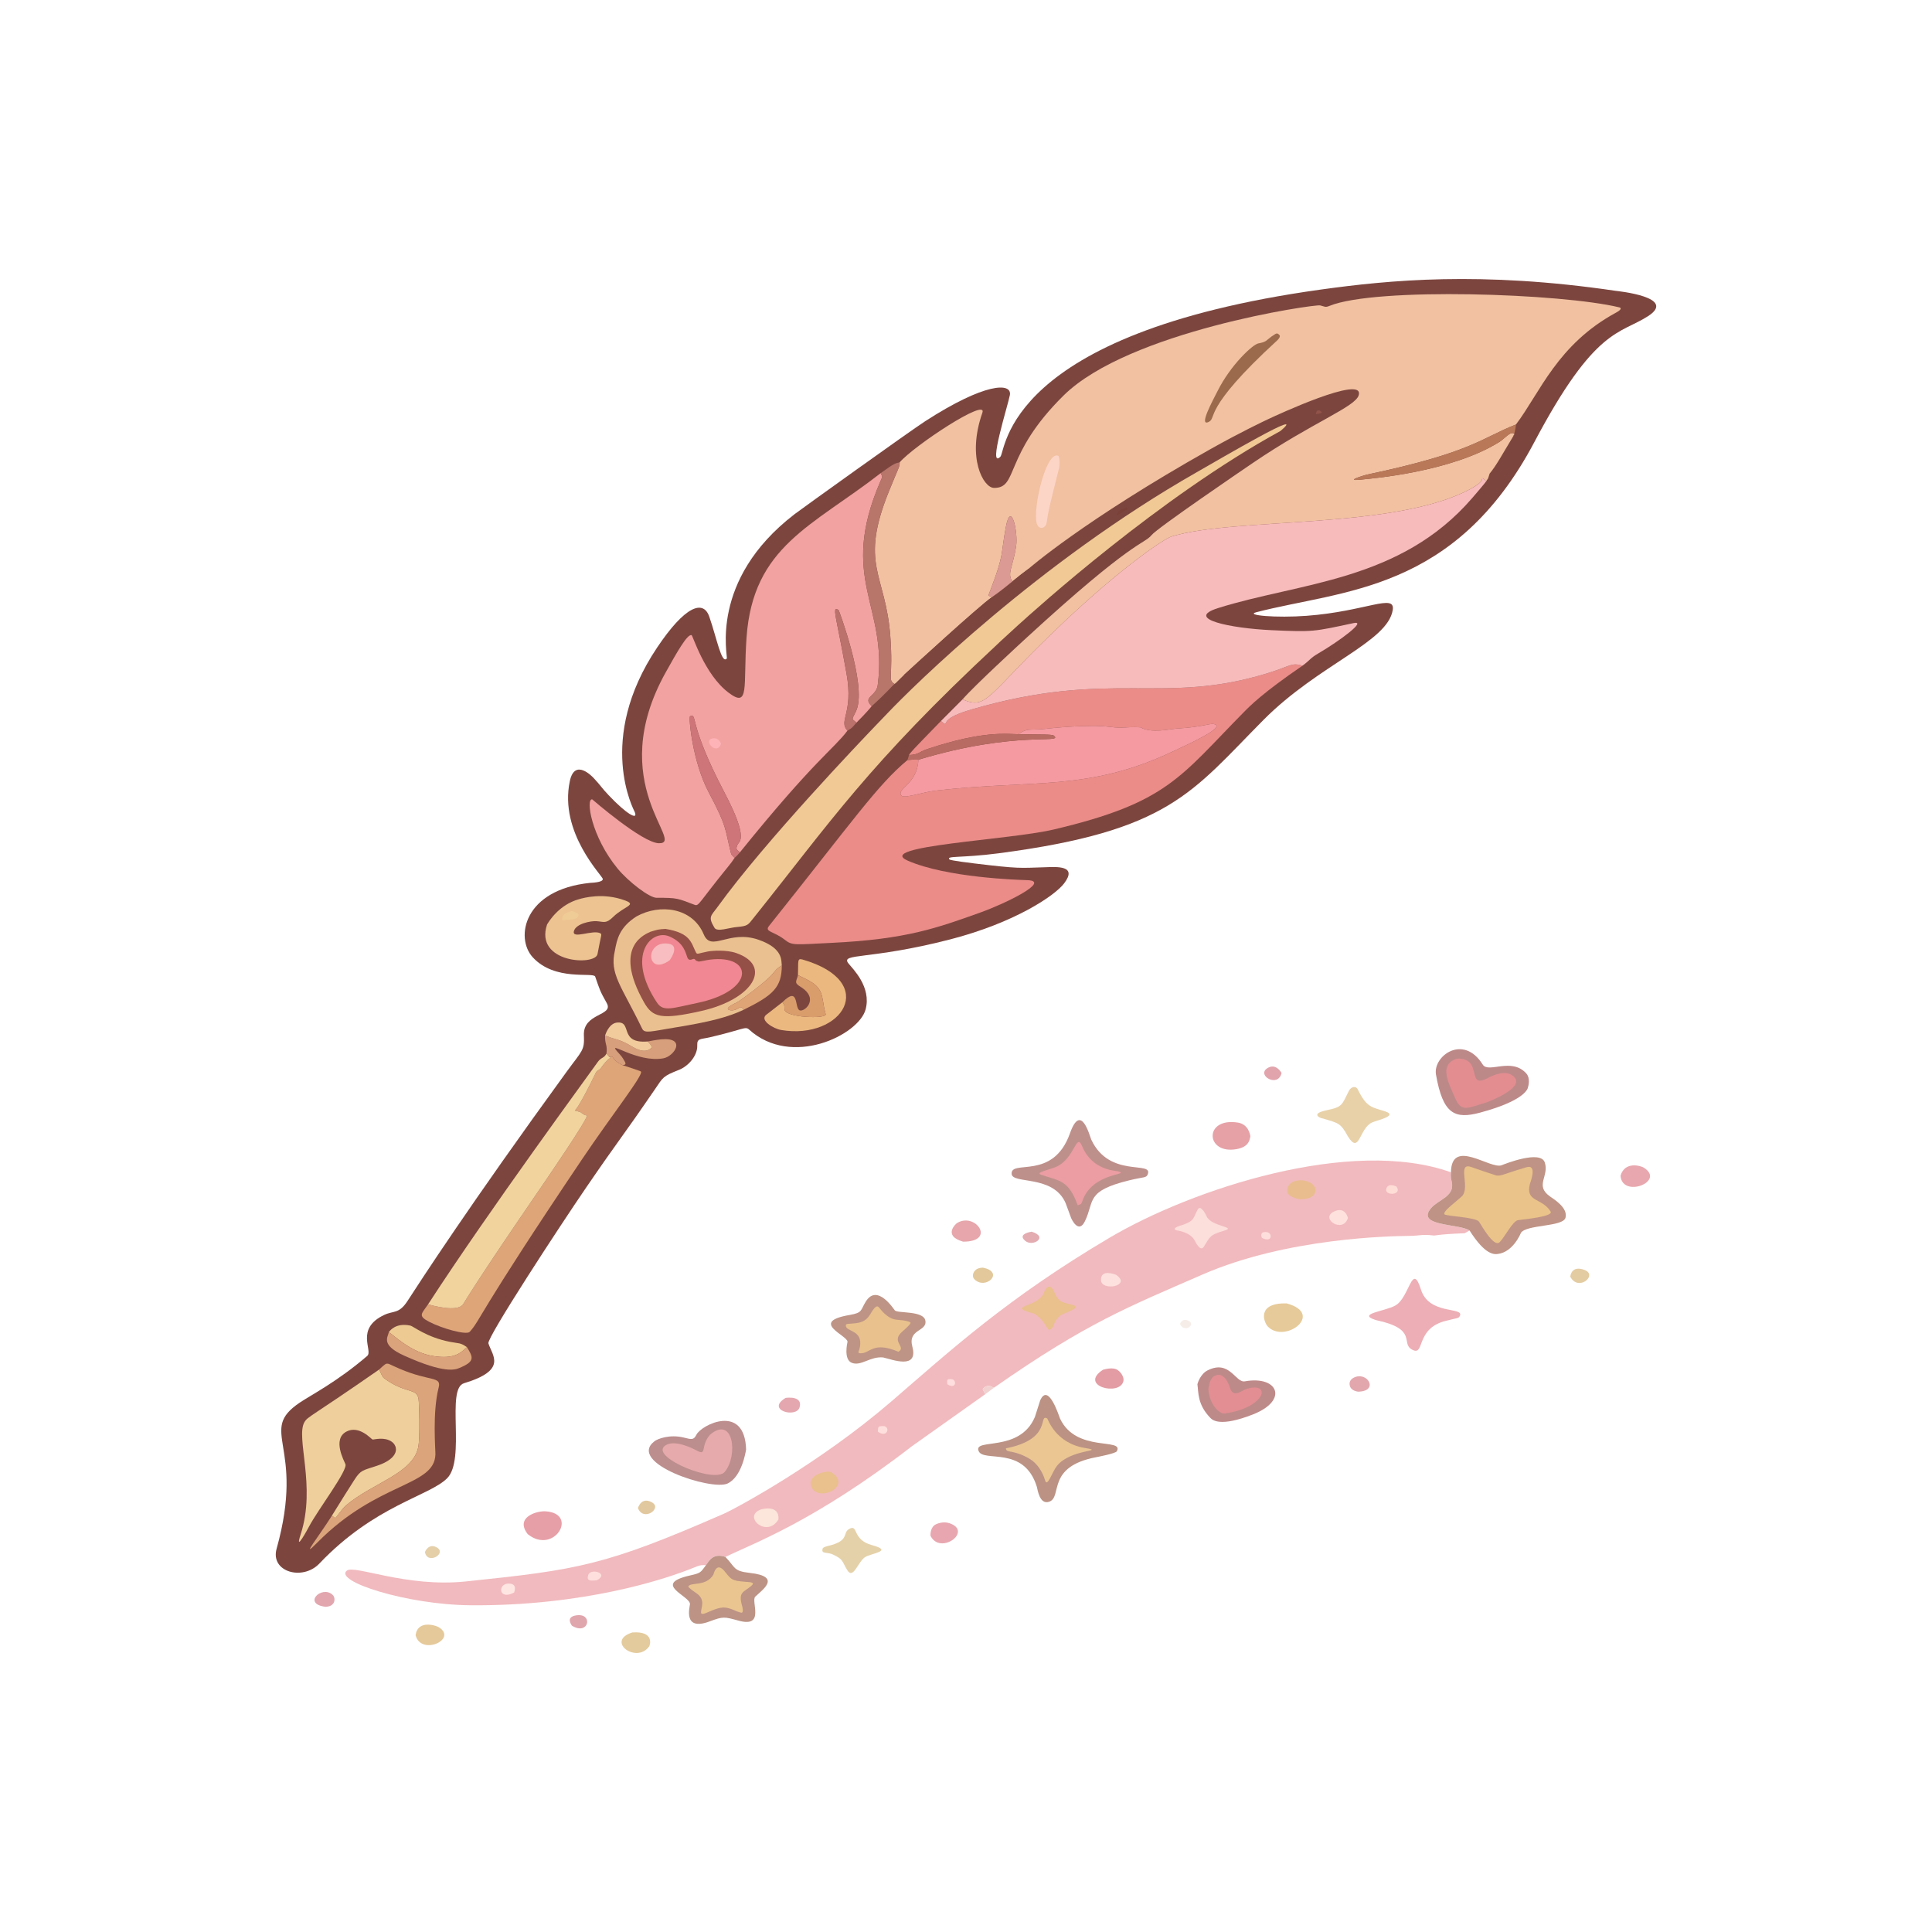
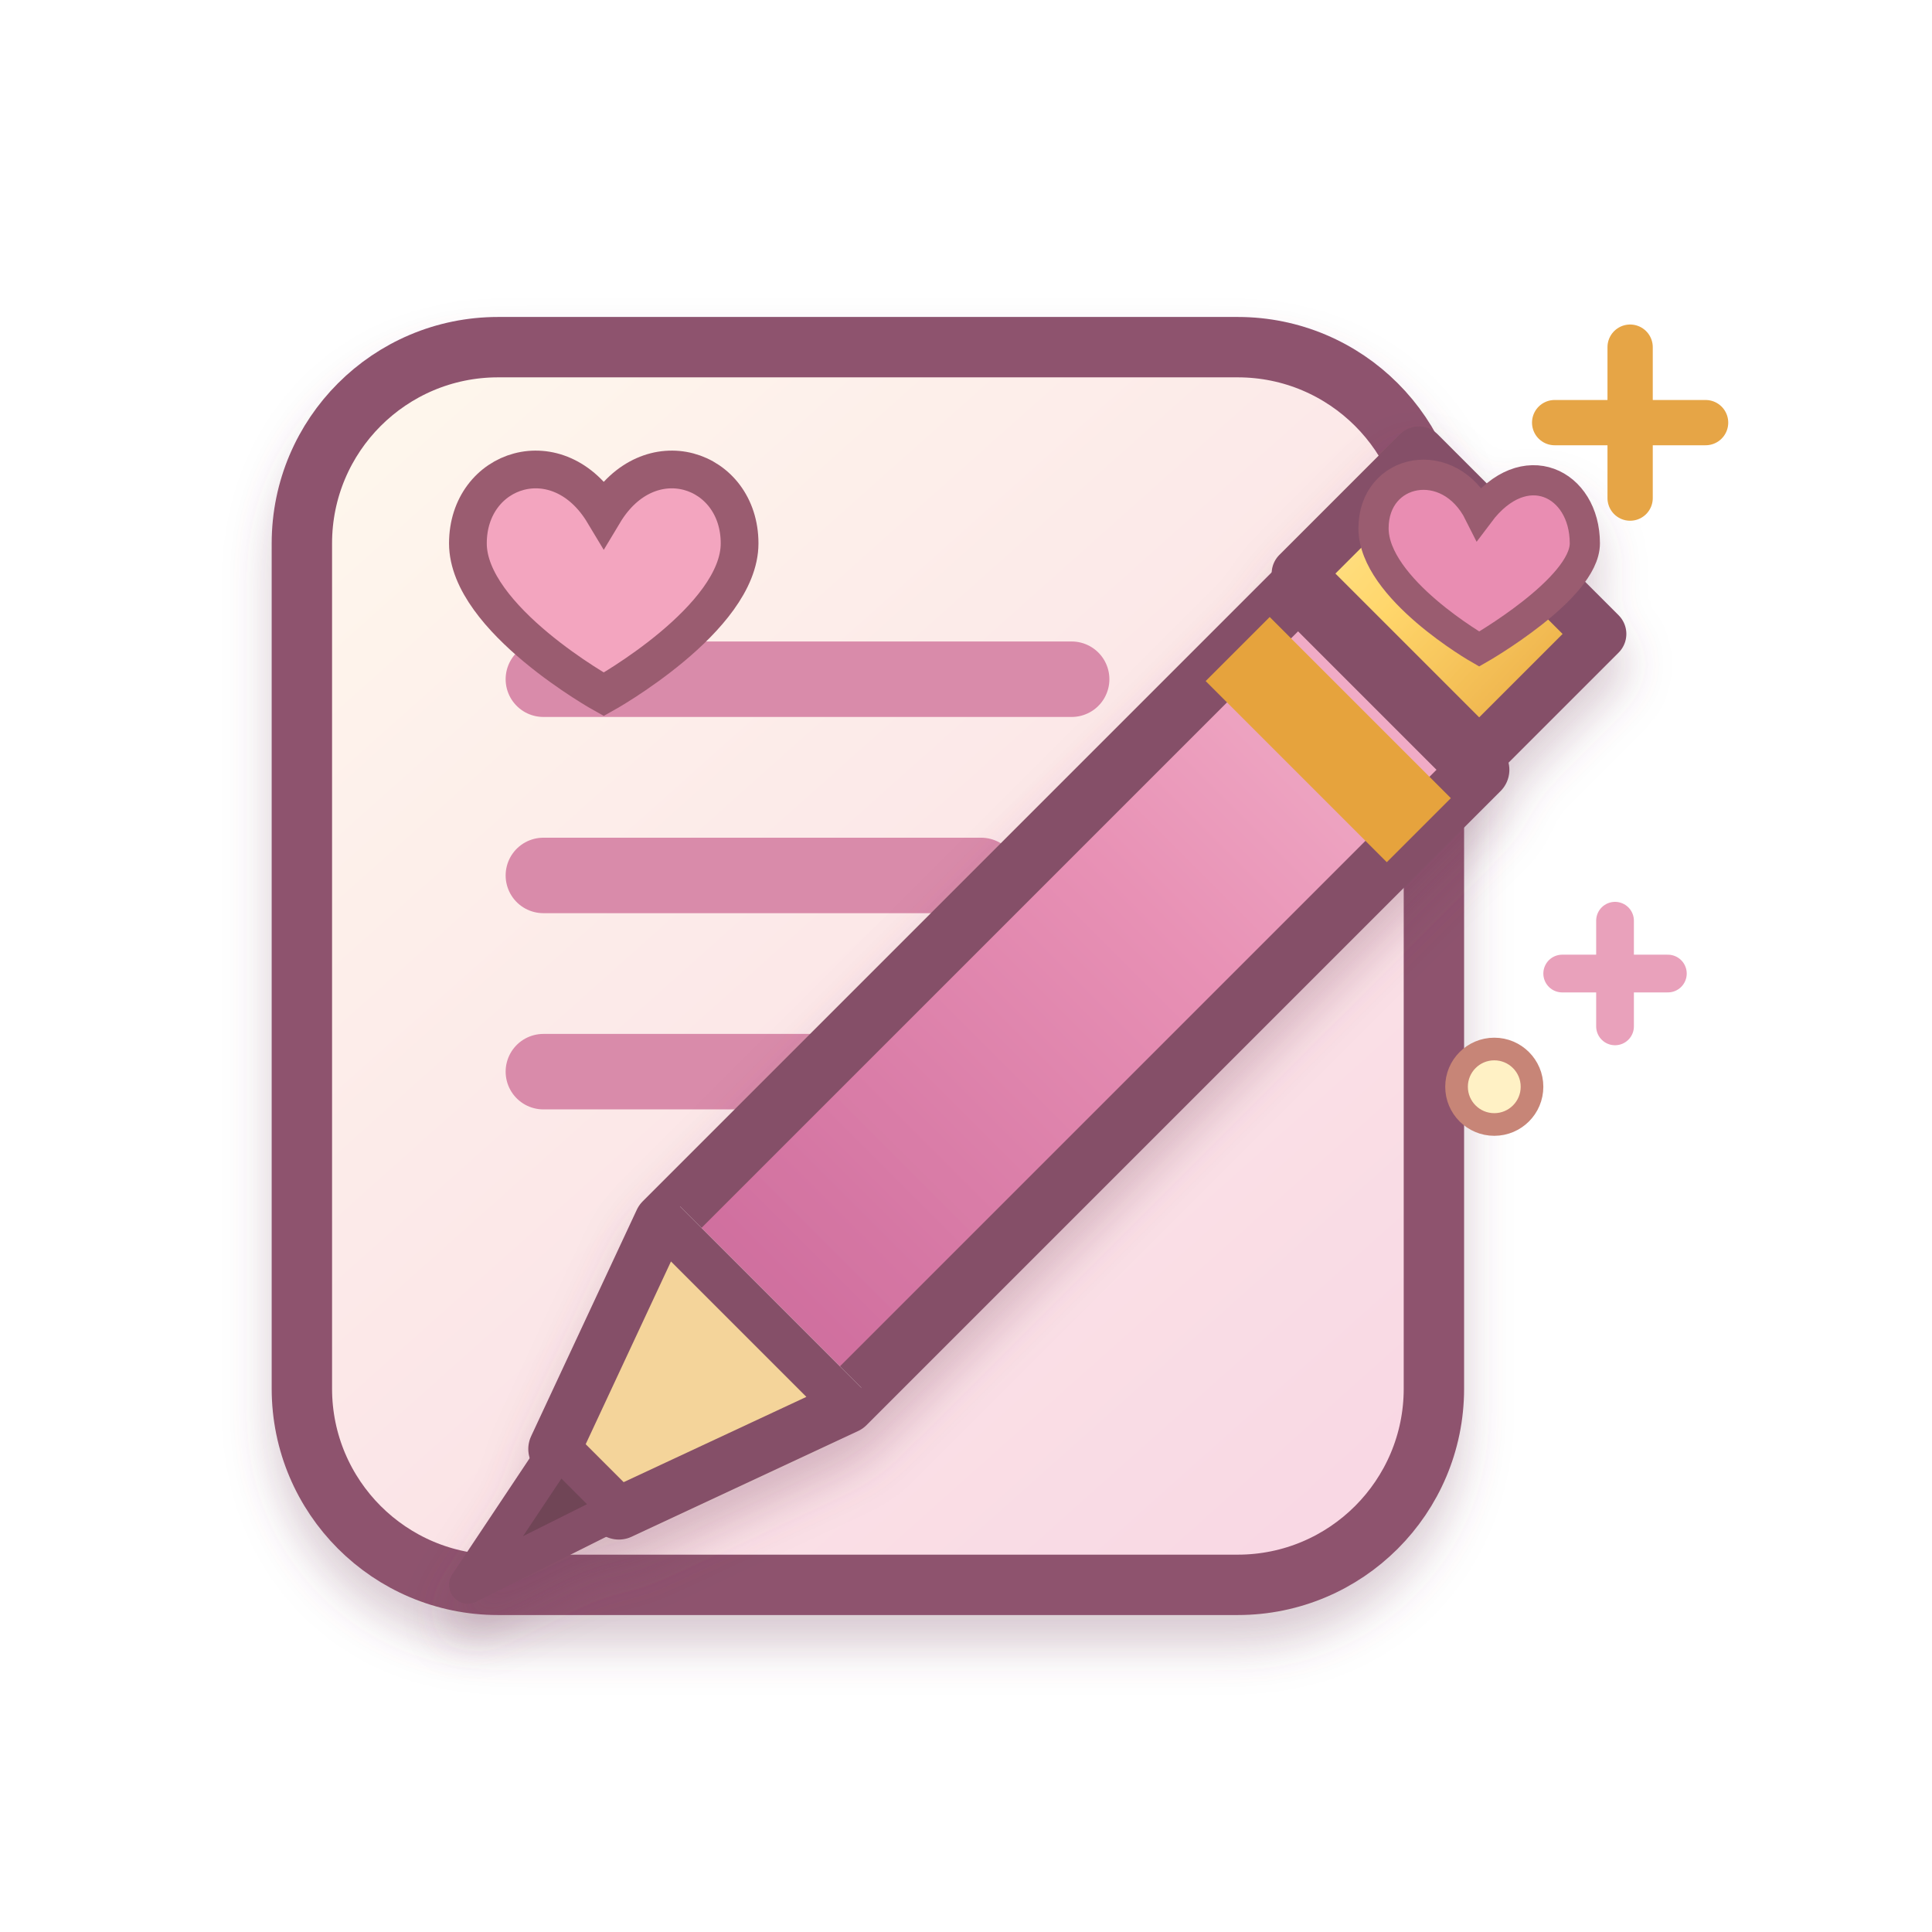
- <svg xmlns="http://www.w3.org/2000/svg" width="100%" height="100%" viewBox="0 0 1024 1024" version="1.1" xml:space="preserve" style="fill-rule:evenodd;clip-rule:evenodd;stroke-linejoin:round;stroke-miterlimit:2;">
-   <g id="Background">
-     <path d="M516.147,457.602c24.071,2.914 24.105,2.483 37.714,2.054c6.17,-0.195 17.503,-1.11 10.109,8.607c-4.924,6.472 -26.188,20.855 -60.611,29.706c-42.614,10.956 -58.096,7.081 -53.674,12.643c2.298,2.891 12.296,12.473 9.108,24.401c-3.619,13.542 -39.25,31.144 -61.822,10.624c-1.993,-1.812 -3.151,0.073 -20.666,4.134c-4.941,1.146 -6.9,0.438 -6.745,4.212c0.234,5.702 -4.927,11.203 -9.682,13.07c-8.702,3.417 -8.353,3.877 -12.788,10.351c-17.867,26.077 -18.454,25.8 -36.317,51.874c-13.561,19.793 -52.834,79.761 -51.904,82.737c2.018,6.46 10.296,14.122 -12.974,21.147c-9.618,2.904 1.054,40.39 -8.908,50.349c-9.551,9.549 -38.33,14.262 -67.704,45.194c-8.834,9.303 -26.126,4.487 -22.677,-7.843c15.528,-55.518 -10.403,-62.183 12.312,-77.478c5.927,-3.991 19.867,-11.09 35.719,-24.719c3.214,-2.763 -6.582,-14.395 9.038,-21.742c4.966,-2.336 7.807,-0.409 12.339,-7.414c6.375,-9.853 32.782,-50.667 84.325,-121.485c8.209,-11.279 9.521,-11.166 9.136,-19.231c-0.574,-12.04 15.973,-10.219 12.124,-17.105c-3.844,-6.879 -3.6,-6.883 -6.147,-14.076c-0.899,-2.539 -21.386,2.688 -33.172,-10.328c-9.262,-10.229 -4.848,-35.727 30.514,-39.347c0.677,-0.069 6.736,-0.166 6.708,-2.034c-0.025,-1.641 -23.285,-24.412 -17.488,-51.87c2.632,-12.465 12.165,-2.174 12.747,-1.546c4.155,4.486 3.712,4.629 7.919,9.077c9.21,9.735 15.628,13.519 13.767,8.871c-0.327,-0.817 -20.907,-38.304 11.787,-87.143c14.863,-22.202 24.536,-25.629 27.712,-16.427c4.128,11.962 6.482,25.209 9.249,22.181c0.808,-0.883 -9.827,-41.341 35.95,-76.533c3.432,-2.638 61.269,-44.12 69.288,-49.3c31.553,-20.384 45.949,-20.543 44.831,-13.878c-0.797,4.755 -11.935,39.617 -5.051,32.745c3.034,-3.029 2.054,-65.212 169.6,-88.573c36.454,-5.083 85.15,-9.846 156.336,0.608c1.239,0.182 33.072,3.332 17.331,13.467c-15.017,9.668 -28.055,5.863 -60.189,66.639c-42.196,79.808 -101.863,78.405 -147.437,90.281c-6.207,1.617 10.582,3.096 26.756,1.883c31.253,-2.342 46.98,-12.038 45.57,-3.083c-2.687,17.071 -39.269,28.826 -68.459,58.223c-38.101,38.37 -49.761,58.899 -140.498,70.747c-19.833,2.59 -27.978,1.187 -25.973,3.258c0.571,0.59 11.853,1.945 12.895,2.07Z" style="fill:#7c463f;" />
-     <path d="M672.446,222.024c-2.568,1.211 -14.852,7.002 -31.144,16.173c-66.973,37.697 -96.052,63.19 -96.12,63.243c-4.434,3.319 -4.322,3.304 -8.568,6.697c-3.053,-4.088 0.273,-7.654 1.923,-18.481c1.184,-7.768 -2.696,-24.79 -5.413,-10.308c-2.672,14.244 -0.976,14.657 -7.607,31.885c-0.133,0.347 -1.653,4.295 -1.615,4.342c0.379,0.469 1.459,0.457 1.838,0.926c-6.852,4.754 -42.848,37.77 -46.486,41.106c-4.144,4.09 -4.114,4.065 -4.475,4.417c-0.306,0.298 -0.355,0.177 -0.671,0.485c-3.857,-2.372 -0.57,-3.199 -2.228,-25.354c-2.497,-33.354 -16.632,-37.554 -0.658,-76.935c5.23,-12.893 5.711,-12.847 5.603,-15.146c7.652,-8.881 46.794,-34.678 43.848,-26.288c-8.402,23.925 0.567,39.737 6.145,39.812c13.163,0.176 4.795,-17.32 36.94,-49.007c34.533,-34.041 132.921,-48.422 135.944,-47.719c2.585,0.601 2.613,1.218 4.985,0.248c24.524,-10.029 123.422,-6.588 153.638,0.81c0.313,0.077 2.092,0.654 -1.751,2.74c-31.281,16.978 -40.372,42.586 -53.099,59.334c-18.197,7.098 -23.184,14.829 -79.082,26.576c-0.271,0.057 -14.183,4.023 -1.179,2.434c2.778,-0.339 45.934,-3.69 71.573,-19.831c2.775,-1.747 6.089,-6.1 7.786,-4.15c0.234,0.269 -0.609,0.648 -0.375,0.917c-6.484,10.78 -8.966,15.542 -12.68,20.092c-0.66,2.112 -0.637,2.102 -0.712,2.281c-0.396,0.938 -0.648,0.807 -1.037,1.729c-1.811,-1.445 -1.727,-1.601 -1.95,-1.557c-0.771,0.154 1.276,1.501 -6.389,5.64c-40.295,21.758 -124.896,14.848 -158.563,25.242c-3.484,1.076 -25.133,15.126 -58.166,46.434c-40.094,38 -39.206,45.62 -52.545,39.873c6.172,-7.129 30.843,-29.821 33.61,-32.365c57.473,-52.861 62.44,-49.677 66.579,-54.698c3.249,-3.941 49.359,-35.297 53.754,-38.286c31.597,-21.486 54.383,-29.675 56.071,-35.917c2.996,-11.079 -44.301,11.008 -47.725,12.607Z" style="fill:#f1c1a1;" />
-     <path d="M769.039,621.337c-0.149,2.606 -0.122,2.546 0.442,5.17c1.65,7.677 -7.093,9.248 -10.991,13.838c-8.3,9.772 15.008,8.115 20.424,11.85c-2.545,1.342 -2.476,1.437 -2.746,1.448c-15.178,0.613 -15.102,1.337 -16.404,1.184c-6.443,-0.757 -6.383,0.142 -12.986,0.228c-9.043,0.117 -64.455,0.836 -109.547,20.527c-39.067,17.061 -61.089,25.448 -110.331,59.885c-0.897,-0.111 -1.538,-0.792 -2.435,-0.903c-1.709,-0.212 -2.951,0.948 -3.123,1.109c-0.935,0.874 -0.247,0.921 0.905,3.25c-38.312,27.158 -38.315,27.145 -38.901,27.598c-52.078,40.249 -84.678,51.655 -98.853,58.704c-6.831,-2.371 -8.905,2.586 -10.322,4.352c-4.208,-0.261 -3.89,0.599 -13.421,3.961c-8.22,2.9 -50.51,17.818 -111.532,17.28c-33.846,-0.298 -72.321,-12.773 -65.397,-18.345c4.018,-3.234 31.429,9.028 63.05,5.729c59.622,-6.221 73.733,-8.319 136.777,-35.893c6.383,-2.792 50.892,-26.871 88.631,-59.383c31.396,-27.047 61.324,-54.7 115.811,-86.903c43.693,-25.823 127.995,-53.594 180.948,-34.682Z" style="fill:#f1babe;" />
-     <path d="M466.803,250.76c1.122,2.131 0.776,2.143 -0.161,4.316c-22.428,51.998 3.996,65.453 -1.415,107.983c-0.791,6.221 -8.332,6.206 -3.212,11.225c-0.585,0.726 -2.736,3.397 -8.061,8.725c-1.666,-1.504 -2.273,-1.35 -1.92,-2.603c0.215,-0.766 1.344,-2.521 2.03,-4.33c5.191,-13.699 -9.471,-52.678 -9.573,-52.737c-3.779,-2.165 -1.514,1.676 4.198,33.756c3.769,21.168 -4.478,24.846 0.481,30.173c-7.194,9.61 -17.524,15.561 -57.02,64.518c-1.995,-1.686 -2.167,-1.791 -1.304,-3.992c0.729,-1.86 6.36,-2.544 -6.78,-27.576c-19.774,-37.669 -14.111,-42.072 -18.317,-40.599c-0.892,0.312 1.238,24.031 9.881,40.309c9.914,18.673 8.457,18.959 11.738,32.07c0.338,1.351 0.587,1.187 1.986,2.686c-1.611,2.328 -1.502,2.264 -3.289,4.46c-16.045,19.714 -15.597,21.299 -17.953,20.413c-8.793,-3.305 -8.781,-3.763 -20.097,-3.704c-3.826,0.02 -14.986,-8.6 -20.588,-15.386c-14.073,-17.046 -17.055,-37.225 -13.559,-36.793c0.038,0.005 26.554,23.072 35.335,23.256c14.684,0.307 -29.367,-31.537 3.714,-90.701c5.75,-10.283 11.377,-20.354 13.647,-19.581c0.671,0.228 6.824,20.816 19.545,30.45c11.354,8.599 7.766,-3.356 9.561,-29.066c3.394,-48.609 34.904,-59.08 71.135,-87.271Z" style="fill:#f2a2a1;" />
-     <path d="M690.402,352.789c-21.072,14.392 -27.893,21.36 -31.188,24.703c-33.915,34.405 -40.488,47.969 -100.762,62.165c-24.02,5.658 -95.244,8.673 -77.328,16.513c20.598,9.013 58.163,10.171 63.35,10.33c12.902,0.398 -11.304,12.301 -24.92,17.168c-23.005,8.224 -39.203,14.159 -78.588,16.057c-20.204,0.974 -21.025,1.492 -25.056,-1.66c-5.862,-4.584 -10.86,-4.096 -8.296,-7.308c45.037,-56.42 57.454,-74.672 73.372,-87.907c2.906,-0.297 2.8,-0.279 5.774,-0.187c-0.456,13.025 -11.818,15.36 -9.035,18.969c1.419,1.841 11.012,-1.765 18.437,-2.616c51.665,-5.918 80.459,0.591 125.682,-20.82c7.106,-3.365 28.904,-13.071 21.454,-14.448c-2.237,-0.413 -6.579,1.658 -18.918,2.346c-4.319,0.241 -13.887,2.789 -19.922,-0.597c-8.224,-0.472 -8.203,0.775 -16.426,-0.271c-11.354,-1.443 -31.472,0.788 -34.178,1.088c-8.274,0.918 -9.201,-0.71 -14.087,2.836c-5.873,-0.06 -18.338,-2.096 -48.097,7.81c-5.032,1.675 -4.317,2.919 -9.863,3.242c0.944,-1.611 0.969,-1.654 16.922,-18.054c1.906,1.408 1.825,1.552 2.054,1.517c1.384,-0.21 -1.401,-3.134 14.243,-7.676c74.253,-21.559 101.126,-1.826 157.427,-19.374c11.941,-3.722 11.862,-5.511 17.951,-3.828Z" style="fill:#eb8c89;" />
-     <path d="M787.769,255.05c-0.613,0.71 -0.405,0.726 -7.492,8.947c-38.178,44.287 -91.641,44.694 -134.766,58.323c-17.983,5.683 6.915,10.691 28.301,11.68c22.128,1.023 22.26,0.833 43.561,-3.734c7.475,-1.603 -7.245,9.37 -18.409,15.909c-4.883,2.86 -4.106,3.303 -8.561,6.614c-6.089,-1.683 -6.01,0.106 -17.951,3.828c-56.301,17.548 -83.174,-2.185 -157.427,19.374c-15.644,4.542 -12.859,7.466 -14.243,7.676c-0.228,0.035 -0.147,-0.109 -2.054,-1.517c10.502,-10.586 10.528,-10.543 11.429,-11.467c13.339,5.747 12.451,-1.873 52.545,-39.873c33.032,-31.308 54.681,-45.358 58.166,-46.434c33.667,-10.394 118.268,-3.484 158.563,-25.242c7.666,-4.139 5.618,-5.486 6.389,-5.64c0.222,-0.045 0.139,0.111 1.95,1.557Z" style="fill:#f7bbbb;" />
-     <path d="M678.651,228.44c-63.902,34.953 -129.422,94.208 -139.406,103.237c-9.85,9.044 -9.808,8.966 -10.859,10.028c-68.243,63.471 -88.254,93.954 -128.934,144.778c-3.045,3.804 -2.992,4.339 -9.01,4.868c-4.13,0.363 -10.323,2.745 -11.743,0.405c-3.634,-5.988 -1.832,-6.256 1.857,-11.362c24.961,-34.542 76.119,-88.043 83.215,-95.464c3.133,-3.277 3.135,-3.209 6.228,-6.49c13.927,-14.715 80.53,-80.429 164.271,-128.132c12.845,-7.317 60.104,-35.13 44.381,-21.868Z" style="fill:#f1c995;" />
-     <path d="M337.389,485.702c12.558,-6.903 29.662,-4.623 35.58,9.486c4.073,9.71 13.229,-2.584 29.03,2.886c13.457,4.658 11.954,11.332 12.37,13.587c-3.002,1.967 -2.764,2.036 -4.831,4.501c-3.792,4.524 -17.724,14.614 -19.231,15.286c-0.445,0.198 -6.49,2.893 -3.888,3.832c2.318,0.836 4.812,-0.805 5.128,-1.013c1.941,-1.277 2.059,0.615 2.565,0.964c-8.475,3.915 -17.698,6.35 -36.632,9.415c-12.319,1.994 -15.796,3.297 -17.113,0.574c-11.033,-22.82 -17.373,-28.907 -14.471,-41.324c1.113,-6.125 2.416,-12.381 11.492,-18.193Z" style="fill:#ebc090;" />
-     <path d="M604.456,385.499c6.036,3.386 15.603,0.838 19.922,0.597c12.339,-0.688 16.681,-2.76 18.918,-2.346c7.451,1.377 -14.347,11.083 -21.454,14.448c-45.223,21.411 -74.016,14.902 -125.682,20.82c-7.425,0.851 -17.018,4.456 -18.437,2.616c-2.783,-3.609 8.578,-5.945 9.035,-18.969c52.027,-15.71 77.277,-8.145 71.782,-12.772c-0.884,-0.744 -6.459,-0.538 -18.775,-0.74c4.886,-3.546 5.813,-1.918 14.087,-2.836c2.706,-0.3 22.824,-2.531 34.178,-1.088c8.223,1.045 8.202,-0.201 16.426,0.271Z" style="fill:#f49aa0;" />
-     <path d="M200.982,725.875c1.247,2.638 1.104,2.64 2.25,4.351c11.664,8.804 17.591,5.125 18.615,11.254c0.294,1.761 0.949,20.513 -0.216,25.806c-3.04,13.816 -24.234,18.786 -38.065,30.474c-2.67,2.256 -5.274,6.762 -5.853,6.733c-0.778,-0.04 -1.115,-0.971 -1.893,-1.011c4.005,-6.575 10.945,-17.463 11.909,-18.977c3.527,-5.533 4.492,-5.071 12.108,-7.623c12.059,-4.041 11.239,-10.25 7.838,-12.708c-3.862,-2.791 -9.367,-1.113 -10.202,-1.185c-0.544,-0.047 -7.112,-7.921 -13.993,-4.147c-7.442,4.082 -0.989,15.63 -0.395,17.189c1.276,3.348 -14.405,23.9 -19.232,32.964c-0.211,0.397 -8.019,15.057 -4.474,4.188c8.303,-25.463 -2.848,-51.464 2.03,-59.519c1.78,-2.939 2.897,-2.294 39.572,-27.79Z" style="fill:#efcf9b;" />
-     <path d="M769.039,621.337c0.264,-18.483 20.893,-1.347 26.906,-3.754c1.609,-0.644 20.564,-8.233 22.82,-1.46c2.423,7.275 -5.322,12.105 2.534,17.856c1.822,1.334 9.959,6.07 8.433,11.484c-1.379,4.889 -20.848,3.484 -23.628,8.024c-0.014,0.022 -4.01,10.163 -12.258,11.144c-1.783,0.212 -6.598,0.785 -14.932,-12.436c-5.416,-3.735 -28.725,-2.078 -20.424,-11.85c3.899,-4.59 12.641,-6.161 10.991,-13.838c-0.564,-2.624 -0.591,-2.563 -0.442,-5.17Z" style="fill:#bf9385;" />
-     <path d="M323.199,560.38c0.119,0.023 1.141,-1.098 1.798,0.343c0.816,1.79 4.637,3.661 5.129,3.901c0.774,0.246 8.989,2.863 9.544,3.285c1.801,1.371 -15.169,22.74 -31.27,46.674c-56.169,83.497 -53.391,84.53 -59.428,91.304c-1.68,1.885 -14.66,-1.715 -21.714,-5.421c-5.981,-3.143 -3.665,-4.239 -0.373,-9.13c1.702,0.402 15.461,4.483 18.59,-0.081c0.679,-0.99 5.812,-10.312 41.845,-62.817c2.014,-2.935 24.584,-35.823 23.735,-37.204c-0.134,-0.218 -0.75,0.355 -3.322,-1.737c-0.126,-0.103 -2.776,-0.819 -3.02,-0.885c1.221,-1.475 3.202,-3.869 11.066,-19.986c0.792,-1.623 1.672,-1.106 2.721,-2.571c3.996,-5.577 5.021,-5.04 5.307,-5.54c0.082,-0.143 -0.69,0.008 -0.608,-0.135Z" style="fill:#dea579;" />
-     <path d="M352.726,492.332c13.531,2.217 13.527,7.412 16.197,12.553c0.6,1.156 1.216,0.394 6.285,-0.585c2.117,-0.409 9.735,-0.987 14.943,0.805c19.404,6.675 9.315,24.512 -18.587,30.769c-21.003,4.71 -25.63,3.437 -30.151,-4.513c-17.429,-30.647 1.629,-36.496 3.322,-37.504c3.887,-1.146 3.794,-1.268 7.991,-1.525Z" style="fill:#945046;" />
-     <path d="M321.453,558.401l1.746,1.98c-0.082,0.143 0.69,-0.008 0.608,0.135c-0.286,0.499 -1.311,-0.037 -5.307,5.54c-1.049,1.464 -1.929,0.947 -2.721,2.571c-7.864,16.117 -9.846,18.511 -11.066,19.986c0.244,0.066 2.894,0.782 3.02,0.885c2.572,2.092 3.187,1.518 3.322,1.737c0.849,1.381 -21.721,34.269 -23.735,37.204c-36.032,52.505 -41.166,61.827 -41.845,62.817c-3.129,4.565 -16.889,0.483 -18.59,0.081c32.725,-50.43 85.844,-122.6 89.97,-128.497c1.777,-2.539 3.238,-1.789 4.599,-4.439Z" style="fill:#f1d39e;" />
-     <path d="M548.51,751.034c0.223,-0.703 2.712,-8.568 2.809,-8.786c4.36,-9.839 10.106,8.728 10.524,9.619c8.581,18.325 34.083,9.955 30.083,17.353c-0.62,1.147 -10.147,2.976 -11.066,3.152c-26.353,5.058 -17.682,20.843 -24.614,23.508c-5.278,2.029 -6.302,-6.572 -6.705,-7.873c-6.829,-22.073 -28.328,-12.696 -30.86,-18.956c-2.846,-7.034 21.741,1.082 29.829,-18.017Z" style="fill:#bb9284;" />
-     <path d="M567.728,645.601c-2.699,-7.312 -2.646,-7.273 -2.915,-7.897c-6.588,-15.268 -28.193,-9.928 -28.621,-15.474c-0.615,-7.979 21.942,3.784 30.909,-21.55c5.914,-16.709 10.469,1.577 11.345,3.439c9.609,20.44 32.628,10.961 29.917,18.216c-0.791,2.117 -1.865,1.314 -9.833,3.264c-23.369,5.72 -18.272,10.968 -23.498,21.676c-3.416,7 -7.113,-1.248 -7.304,-1.675Z" style="fill:#be908b;" />
-     <path d="M369.101,509.25c0.415,0.137 0.83,0.274 1.245,0.411c2.037,-0.249 3.993,-0.794 6.029,-1.043c23.021,-2.812 24.285,16.616 -7.138,23.04c-12.734,2.603 -17.636,4.842 -20.997,-0.202c-16.806,-25.224 -2.968,-39.327 6.661,-35.083c7.728,3.406 8.433,8.629 9.38,11.023c1.022,2.584 2.848,0.518 3.735,0.869c0.506,0.201 0.579,0.784 1.085,0.985Z" style="fill:#f08792;" />
-     <path d="M769.337,638.782c4.978,-4.269 4.962,-4.218 5.372,-4.598c4.974,-4.613 -2.857,-18.438 5.137,-15.624c10.486,3.692 10.589,3.508 11.463,3.879c3.809,1.618 3.976,0.24 17.765,-3.777c5.964,-1.738 1.969,8.201 1.803,8.839c-2.535,9.747 6.562,7.348 10.976,14.644c1.655,2.736 -14.636,4.14 -17.331,4.574c-2.74,0.441 -7.198,9.297 -9.707,11.689c-3.132,2.986 -9.889,-9.483 -10.919,-10.912c-1.679,-2.329 -16.768,-2.875 -18.18,-3.803c-1.323,-0.87 3.215,-4.58 3.622,-4.912Z" style="fill:#eac38a;" />
-     <path d="M395.449,768.225c-0.249,1.546 -2.343,14.571 -9.838,18.07c-8.514,3.976 -53.588,-10.87 -38.748,-22.393c1.763,-1.369 8.173,-3.737 15.397,-2.003c4.15,0.996 5.333,1.582 6.87,-1.481c2.661,-5.301 25.58,-16.725 26.319,7.806Z" style="fill:#bc8e8d;" />
-     <path d="M809.849,576.336c-0.031,0.045 -0.419,6.67 -25.297,13.361c-13.422,3.61 -19.788,0.956 -23.454,-20.175c-1.69,-9.742 14.477,-21.751 24.791,-5.269c2.979,4.761 15.077,-3.938 22.956,4.553c2.489,2.682 1.185,6.939 1.004,7.53Z" style="fill:#bd8988;" />
-     <path d="M384.493,825.223c5.409,5.528 3.882,7.451 12.97,8.46c17.002,1.888 6.682,8.917 2.864,12.547c-2.494,2.371 5.419,16.651 -8.818,12.76c-7.713,-2.108 -8.119,-2.316 -15.497,0.43c-14.171,5.273 -10.41,-7.668 -10.315,-9.145c0.286,-4.448 -20.56,-10.636 0.098,-15.262c5.497,-1.231 5.506,-1.465 8.376,-5.439c1.417,-1.766 3.491,-6.723 10.322,-4.352Z" style="fill:#bc9385;" />
-     <path d="M468.137,719.487c-6.895,-0.718 -11.55,4.681 -16.553,2.882c-4.719,-1.698 -2.389,-11.089 -2.385,-11.168c0.142,-3.406 -20.614,-10.557 1.261,-14.266c6.895,-1.169 5.559,-2.56 8.504,-7.205c6.048,-9.541 14.78,4.24 15.33,4.816c1.567,1.641 15.243,0.031 16.175,5.416c1.025,5.919 -9.43,4.303 -6.906,13.792c3.281,12.336 -10.591,6.846 -15.425,5.733Z" style="fill:#be9486;" />
-     <path d="M200.982,725.875c0.268,-0.261 2.971,-2.893 3.715,-3.041c1.414,-0.28 1.333,0.169 7.195,2.675c15.972,6.829 22.146,3.823 20.618,9.843c-3.415,13.454 -1.666,32.835 -1.733,35.455c-0.445,17.208 -30.479,14.244 -62.603,46.79c-9.605,9.731 0.785,-3.216 7.646,-14.116c0.778,0.04 1.115,0.971 1.893,1.011c0.578,0.03 3.183,-4.476 5.853,-6.733c13.831,-11.687 35.025,-16.658 38.065,-30.474c1.165,-5.293 0.51,-24.045 0.216,-25.806c-1.025,-6.129 -6.951,-2.45 -18.615,-11.254c-1.146,-1.711 -1.002,-1.713 -2.25,-4.351Z" style="fill:#dca47b;" />
-     <path d="M476.825,245.075c0.108,2.299 -0.373,2.253 -5.603,15.146c-15.974,39.381 -1.84,43.581 0.658,76.935c1.659,22.155 -1.629,22.982 2.228,25.354c-1.23,0.971 -4.076,4.576 -12.092,11.774c-5.121,-5.019 2.42,-5.005 3.212,-11.225c5.411,-42.529 -21.013,-55.984 1.415,-107.983c0.937,-2.173 1.282,-2.186 0.161,-4.316c7.617,-5.569 8.006,-5.22 10.022,-5.685Z" style="fill:#b8766b;" />
-     <path d="M289.96,490.004c0.797,-1.35 6.198,-10.495 17.06,-13.459c2.093,-0.571 12.593,-3.654 24.396,0.76c6.323,2.364 -0.621,2.997 -6.452,8.703c-3.791,3.71 -4.802,2.538 -8.688,2.241c-3.222,-0.246 -11.049,1.357 -12.085,5.232c-1.236,4.623 10.281,-1.021 14.077,1.233c0.934,0.554 0.279,0.727 -1.573,10.96c-1.161,6.418 -33.601,4.754 -26.735,-15.67Z" style="fill:#edc391;" />
-     <path d="M634.652,733.641c0.188,-0.657 1.55,-5.413 5.493,-7.365c11.662,-5.773 14.687,6.752 19.662,5.856c17.603,-3.172 23.284,10.08 4.332,17.525c-17.699,6.953 -21.599,2.921 -22.654,1.83c-6.895,-7.127 -6.204,-13.416 -6.833,-17.845Z" style="fill:#be8a89;" />
-     <path d="M422.945,516.835c0.26,-7.385 -0.568,-9.138 2.521,-8.24c40.914,11.891 20.972,42.786 -11.472,37.319c-3.958,-0.667 -11.524,-5.148 -7.899,-8.038c0.68,-0.542 0.707,-0.493 8.614,-6.69c1.257,1.774 0.997,1.777 1.088,3.754c0.212,4.549 22.553,5.199 21.825,2.602c-1.321,-4.715 -0.87,-4.692 -1.91,-9.453c-1.475,-6.754 -7.61,-8.543 -12.767,-11.254Z" style="fill:#ebb880;" />
-     <path d="M729.237,699.661c-10.378,-3.304 4.573,-4.56 10.274,-7.677c7.632,-4.173 8.867,-23.622 13.623,-8.491c4.281,13.618 22.738,9.04 20.674,13.88c-0.676,1.586 -1.382,1.038 -8.077,2.855c-15.845,4.299 -10.287,19.079 -17.456,15.005c-6,-3.41 3.383,-10.832 -19.038,-15.571Z" style="fill:#edaeb5;" />
-     <path d="M787.975,584.267c-9.724,2.807 -13.285,5.475 -16.474,-1.782c-3.728,-8.483 -9.01,-17.754 0.215,-21.246c0.259,-0.098 7.009,-1.252 8.938,4.874c1.596,5.067 0.991,8.404 7.031,5.726c0.668,-0.296 10.788,-6.506 15.278,-0.477c4.119,5.531 -13.352,12.273 -14.987,12.905Z" style="fill:#e38d91;" />
-     <path d="M376.296,760.47c12.328,-10.517 15.116,10.786 7.854,19.647c-5.189,6.33 -38.378,-7.303 -32.192,-13.404c4.753,-4.687 16.277,1.545 17.415,2.16c5.453,2.949 1.75,-2.485 6.923,-8.403Z" style="fill:#e7aaac;" />
-     <path d="M533.141,767.642c24.943,-4.883 16.935,-18.398 21.909,-15.844c0.319,0.164 4.22,13.057 19.931,15.655c11.755,1.944 -7.635,0.319 -14.843,9.59c-2.562,3.295 -5.061,11.576 -6.222,7.566c-0.302,-1.044 -2.364,-8.163 -8.718,-11.711c-8.706,-4.86 -11.888,-2.537 -12.057,-5.256Z" style="fill:#ebc693;" />
-     <path d="M571.212,638.84c-4.87,-13.626 -9.972,-12.934 -19.333,-16.176c-3.552,-1.23 4.362,-2.695 7.693,-4.119c10.299,-4.405 10.726,-18.81 14.03,-10.938c5.321,12.675 17.362,12.794 18.879,13.208c7.613,2.08 -13.713,0.134 -18.889,16.038c-0.536,1.647 -1.016,1.393 -2.38,1.988Z" style="fill:#eb9da3;" />
-     <path d="M392.149,451.786c-1.309,1.523 -1.282,1.467 -2.797,2.898c-1.398,-1.499 -1.647,-1.334 -1.986,-2.686c-3.281,-13.11 -1.824,-13.397 -11.738,-32.07c-8.643,-16.278 -10.773,-39.997 -9.881,-40.309c4.206,-1.473 -1.457,2.931 18.317,40.599c13.14,25.032 7.509,25.716 6.78,27.576c-0.862,2.201 -0.69,2.306 1.304,3.992Z" style="fill:#cd7579;" />
-     <path d="M714.366,602.222c-3.892,-7.093 -4.763,-6.949 -14.398,-9.714c-0.479,-0.137 -5.315,-2.294 3.247,-4.069c8.526,-1.768 7.939,-2.82 11.742,-10.286c1.206,-2.367 3.791,-2.633 4.673,-0.811c4.777,9.871 7.554,9.434 14.472,11.684c7.322,2.382 -4.544,4.785 -6.946,5.934c-6.89,3.297 -6.536,17.312 -12.791,7.262Z" style="fill:#e8d1a9;" />
-     <path d="M383.436,832.081c4.067,4.885 3.882,5.759 11.619,6.299c3.162,0.22 5.26,0.355 3.162,2.158c-3.997,3.437 -7.042,3.087 -4.915,10.511c0.083,0.29 1.195,4.172 -0.593,3.685c-3.778,-1.028 -3.324,-1.546 -7.147,-2.501c-6.05,-1.511 -13.924,5.511 -14.01,2.361c-0.065,-2.38 2.695,-6.713 -2.524,-10.221c-0.378,-0.254 -4.496,-3.021 -4.194,-3.558c1.342,-2.389 9.421,0.253 13.284,-6.258c0.137,-0.231 1.343,-6.457 5.318,-2.476Z" style="fill:#ebc590;" />
-     <path d="M476.211,716.465c-13.557,-5.732 -14.908,0.847 -19.974,0.802c-2.254,-0.02 -0.882,-0.856 -0.434,-3.509c1.524,-9.016 -7.541,-7.839 -7.487,-11.157c0.021,-1.287 0.956,-0.729 5.463,-1.299c6.973,-0.882 7.206,-5.432 9.761,-8.056c1.857,-1.907 2.211,-0.196 4.028,1.738c6.153,6.552 8.87,3.448 14.687,5.729c0.565,0.222 1.045,0.667 -4.037,5.078c-6.269,5.441 2.38,7.929 -2.007,10.674Z" style="fill:#e9c18d;" />
-     <path d="M545.182,301.44c0.235,0.159 2.939,1.987 2.939,1.987c1.422,0.823 1.686,0.754 1.487,1.112c-0.357,0.642 -0.967,0.239 -8.549,5.972c-2.749,2.078 -12.565,10.375 -13.601,10.923c-0.082,0.043 -11.448,10.459 -13.406,11.672c-1.731,1.073 -5.519,3.42 -17.819,16.158c-6.199,6.419 -7.49,5.69 -10.322,9.599c-1.102,1.522 -3.761,2.408 -3.779,2.407c-0.283,-0.019 -0.008,-0.459 -0.208,-0.608c-0.226,-0.168 -0.978,0.004 -0.913,-0.227c0.113,-0.403 1.095,-0.449 1.216,-0.85c0.069,-0.23 -0.213,-0.141 -2.973,-1.978c3.638,-3.337 39.634,-36.353 46.486,-41.106c4.291,-2.897 10.04,-7.671 10.874,-8.364c4.246,-3.393 4.134,-3.378 8.568,-6.697Z" style="fill:#7c463e;" />
-     <path d="M803.474,225.003c-0.197,3.125 -1.098,5.482 -1.276,5.945c-0.234,-0.269 0.609,-0.648 0.375,-0.917c-1.697,-1.949 -5.011,2.403 -7.786,4.15c-25.64,16.141 -68.795,19.491 -71.573,19.831c-13.004,1.589 0.908,-2.377 1.179,-2.434c55.898,-11.747 60.884,-19.478 79.082,-26.576Z" style="fill:#b97958;" />
-     <path d="M206.093,706.078c0.447,-0.645 3.558,-5.132 11.359,-3.492c1.73,0.364 8.47,6.179 21.172,8.644c4.805,0.933 5.213,0.274 8.843,2.779c-3.054,2.73 -6.253,6.626 -18.129,4.676c-11.633,-1.91 -20.674,-11.111 -23.246,-12.607Z" style="fill:#eeca93;" />
-     <path d="M640.468,736.229c0.179,-0.824 0.569,-5.335 2.929,-6.768c5.53,-3.357 8.206,5.226 8.414,5.891c1.907,6.117 6.085,1.615 9.001,0.753c13.285,-3.924 10.086,9.99 -11.666,13.089c-2.927,0.417 -8.264,-5.098 -8.678,-12.965Z" style="fill:#e38e93;" />
-     <path d="M453.955,383.009c-2.17,2.351 -1.766,2.521 -4.785,4.259c-4.959,-5.327 3.288,-9.004 -0.481,-30.173c-5.712,-32.081 -7.977,-35.921 -4.198,-33.756c0.102,0.058 14.764,39.037 9.573,52.737c-0.686,1.81 -1.815,3.564 -2.03,4.33c-0.352,1.253 0.254,1.099 1.92,2.603Z" style="fill:#bb716c;" />
-     <path d="M539.765,389.152c12.316,0.201 17.892,-0.004 18.775,0.74c5.496,4.626 -19.755,-2.938 -71.782,12.772c-2.974,-0.091 -2.867,-0.109 -5.774,0.187c0.273,-0.882 0.547,-1.765 0.82,-2.647c5.546,-0.323 4.831,-1.567 9.863,-3.242c29.759,-9.905 42.224,-7.87 48.097,-7.81Z" style="fill:#b86b62;" />
-     <path d="M440.863,823.65c-3.405,-1.045 -5.52,-0.123 -4.884,-2.789c0.205,-0.859 2.473,-1.38 2.729,-1.439c12.457,-2.865 7.181,-7.284 11.911,-9.318c4.225,-1.816 1.19,6.071 11.609,8.869c11.589,3.113 -0.376,4.281 -3.615,6.267c-3.842,2.357 -6.349,12.223 -9.562,6.949c-3.019,-4.956 -1.889,-5.701 -8.188,-8.539Z" style="fill:#e5d1a9;" />
-     <path d="M673.977,178.315c2.164,-1.257 2.673,-2.398 4.163,-0.717c0.847,0.956 -1.064,2.708 -1.271,2.898c-40.076,36.746 -31.63,40.995 -36.3,43.167c-5.411,2.517 2.292,-11.457 4.647,-16.18c7.17,-14.373 18.922,-24.945 21.642,-25.454c4.394,-0.822 3.918,-1.342 7.118,-3.714Z" style="fill:#9b6a4d;" />
-     <path d="M206.093,706.078c2.572,1.496 11.613,10.697 23.246,12.607c11.876,1.949 15.075,-1.946 18.129,-4.676c3.146,5.181 4.734,7.517 -4.075,11.079c-2.132,0.862 -7.688,3.108 -29.097,-6.54c-12.542,-5.652 -8.804,-9.618 -8.202,-12.471Z" style="fill:#dba37b;" />
-     <path d="M320.716,548.802c6.159,2.534 6.704,1.697 12.36,4.773c2.559,1.392 8.165,5.539 12.079,1.931c0.255,-0.235 0.86,-0.793 -1.875,-3.496c4.524,-0.89 6.559,-1.075 7.139,-1.127c13.56,-1.229 7.139,8.97 1.147,10.053c-14.015,2.532 -30.118,-10.096 -24.366,-3.562c2.318,2.633 2.394,2.521 3.999,5.359c1.093,1.932 -0.897,1.58 -1.073,1.892c-0.492,-0.241 -4.313,-2.111 -5.129,-3.901c-0.657,-1.441 -1.679,-0.32 -1.798,-0.343l-1.746,-1.98c0.591,-4.855 -0.952,-4.757 -0.737,-9.598Z" style="fill:#d79f7b;" />
-     <path d="M536.614,308.136c-0.834,0.693 -6.583,5.468 -10.874,8.364c-0.379,-0.469 -1.459,-0.457 -1.838,-0.926c-0.038,-0.047 1.482,-3.996 1.615,-4.342c6.632,-17.229 4.935,-17.641 7.607,-31.885c2.717,-14.482 6.597,2.54 5.413,10.308c-1.65,10.827 -4.976,14.392 -1.923,18.481Z" style="fill:#dc9a94;" />
-     <path d="M548.153,696.306c-1.111,-0.37 -2.271,-0.657 -3.382,-1.027c-9.569,-3.192 5.833,-2.731 8.546,-10.189c0.116,-0.319 2.535,-6.968 5.621,0.062c2.503,5.703 4.595,4.982 9.833,6.566c5.023,1.519 -5.134,4.209 -6.824,5.571c-3.168,2.551 -3.479,5.54 -3.773,5.923c-3.705,4.819 -2.358,-2.363 -10.022,-6.905Z" style="fill:#eac08d;" />
-     <path d="M561.499,247.361c-5.854,23.301 -5.797,23.24 -6.695,29.325c-0.537,3.64 -4.236,4.325 -5.267,0.815c-2.317,-7.884 4.904,-38.524 11.292,-35.957c0.998,0.401 0.699,5.351 0.67,5.817Z" style="fill:#fdd5c7;" />
-     <path d="M681.983,690.838c20.309,5.527 -0.882,21.56 -9.982,12.28c-2.191,-2.235 -6.13,-12.724 9.982,-12.28Z" style="fill:#e6ca99;" />
-     <path d="M422.945,516.835c5.157,2.711 11.291,4.5 12.767,11.254c1.04,4.761 0.59,4.739 1.91,9.453c0.727,2.596 -21.614,1.946 -21.825,-2.602c-0.092,-1.977 0.168,-1.979 -1.088,-3.754c8.899,-8.854 6.287,2.859 9.028,4.271c2.466,1.27 10.885,-6.075 0.586,-12.417c-3.646,-2.245 -2.204,-2.774 -1.377,-6.205Z" style="fill:#d99d6c;" />
-     <path d="M279.746,813.162c-6.928,-8.81 4.443,-12.469 9.468,-12.128c17.668,1.198 4.473,23.272 -9.468,12.128Z" style="fill:#e79fa7;" />
-     <path d="M662.723,602.342c-0.446,1.312 -0.235,6.07 -8.869,6.928c-14.974,1.489 -15.41,-17.044 2.221,-14.287c5.791,0.905 6.555,6.656 6.649,7.359Z" style="fill:#e6a1a7;" />
-     <path d="M626.873,649.226c6.383,-2.365 5.253,-3.204 7.92,-8.129c1.668,-3.08 4.592,3.257 4.769,3.64c2.511,5.443 16.114,5.518 9.411,7.496c-7.895,2.33 -7.39,3.028 -10.993,8.642c-1.774,2.764 -4.427,-2.73 -4.593,-3.075c-2.389,-4.947 -9.8,-5.683 -9.818,-5.69c-3.365,-1.166 2.916,-2.785 3.304,-2.885Z" style="fill:#fcdedb;" />
-     <path d="M414.369,511.66c-0.032,11.612 -4.456,15.782 -20.256,23.569c-0.506,-0.349 -0.624,-2.241 -2.565,-0.964c-0.316,0.208 -2.811,1.849 -5.128,1.013c-2.602,-0.939 3.443,-3.633 3.888,-3.832c1.507,-0.672 15.439,-10.761 19.231,-15.286c2.066,-2.465 1.828,-2.534 4.831,-4.501Z" style="fill:#dfa476;" />
-     <path d="M320.716,548.802c0.206,-0.635 2.033,-6.268 6.174,-6.792c8.615,-1.089 0.794,11.253 16.39,9.999c2.735,2.703 2.13,3.261 1.875,3.496c-3.915,3.608 -9.52,-0.539 -12.079,-1.931c-5.656,-3.076 -6.201,-2.239 -12.36,-4.773Z" style="fill:#f1cb9b;" />
-     <path d="M858.928,623.113c2.312,-7.794 10.762,-5.227 12.373,-4.203c11.663,7.417 -11.662,16.333 -12.373,4.203Z" style="fill:#e8a7ae;" />
-     <path d="M510.452,658.107c-11.173,-3.258 -3.422,-9.71 -3.373,-9.742c9.683,-6.344 21.318,9.816 3.373,9.742Z" style="fill:#e6a6ab;" />
-     <path d="M335.179,865.222c12.013,-0.794 9.229,6.952 8.92,7.383c-6.846,9.529 -23.34,-2.886 -8.92,-7.383Z" style="fill:#e4cb9d;" />
-     <path d="M429.594,786.358c0.029,-0.105 -0.234,-3.331 4.304,-5.182c0.487,-0.199 4.897,-1.997 6.899,-0.713c11.818,7.578 -9.365,17.191 -11.204,5.895Z" style="fill:#eac08d;" />
-     <path d="M220.268,866.672c1.204,-8.446 10.99,-5.044 12.351,-4.185c10.127,6.392 -9.513,15.314 -12.351,4.185Z" style="fill:#e5c99b;" />
-     <path d="M493.17,813.944c-0.018,-0.517 -0.162,-4.669 2.986,-6.08c0.482,-0.216 3.703,-1.659 7.016,-0.556c12.835,4.273 -4.906,17.219 -10.002,6.636Z" style="fill:#e8a7b0;" />
-     <path d="M584.566,726.017c0.576,-0.179 5.255,-1.629 7.813,0.123c2.01,1.376 3.47,3.967 3.06,5.842c-1.802,8.251 -23.911,2.616 -10.873,-5.965Z" style="fill:#e39ca4;" />
-     <path d="M689.185,635.711c-0.749,-0.122 -7.221,-1.177 -6.958,-4.851c0.584,-8.144 16.269,-6.117 14.88,0.836c-0.825,4.127 -7.265,3.932 -7.923,4.015Z" style="fill:#eabd8f;" />
-     <path d="M354.92,508.979c-11.767,8.47 -13.414,-8.946 -2.223,-8.943c8.671,0.002 2.686,8.301 2.223,8.943Z" style="fill:#f8bdc0;" />
-     <path d="M412.597,805.333c-6.073,10.198 -19.286,-1.596 -9.374,-5.268c1.082,-0.401 10.054,-2.476 9.374,5.268Z" style="fill:#fce5da;" />
-     <path d="M416.433,740.902c0.788,-0.098 9.036,-1.12 7.4,4.931c-1.644,6.08 -18.251,1.507 -7.4,-4.931Z" style="fill:#e5a7af;" />
-     <path d="M719.798,737.622c-0.288,-0.084 -3.636,-0.381 -4.366,-3.144c-0.738,-2.792 1.585,-4.02 1.98,-4.229c7.233,-3.826 13.822,7.167 2.386,7.374Z" style="fill:#e2a7ad;" />
-     <path d="M520.922,671.883c11.714,2.274 1.65,11.949 -4.319,6.301c-1.788,-1.691 -0.511,-3.811 -0.329,-4.112c1.36,-2.257 4.276,-2.132 4.648,-2.189Z" style="fill:#e2c89b;" />
-     <path d="M172.729,851.651c-12.637,-1.399 -2.402,-11.546 3.445,-6.483c1.703,1.475 0.979,3.818 0.823,4.123c-1.173,2.297 -3.554,2.202 -4.268,2.36Z" style="fill:#e2a6ae;" />
-     <path d="M714.427,645.543c-2.577,8.469 -14.9,0.356 -7.537,-3.325c5.976,-2.988 7.411,2.816 7.537,3.325Z" style="fill:#fee1dc;" />
-     <path d="M591.589,675.711c8.546,5.917 -7.98,8.947 -8.051,2.67c-0.068,-5.962 7.433,-2.921 8.051,-2.67Z" style="fill:#fde1de;" />
-     <path d="M832.284,676.685c0.055,-0.526 0.642,-6.154 7.514,-3.606c7.379,2.735 -3.284,11.739 -7.514,3.606Z" style="fill:#e4cca2;" />
-     <path d="M303.109,861.633c-3.726,-5.502 3.066,-5.562 3.742,-5.568c7.404,-0.066 4.873,10.843 -3.742,5.568Z" style="fill:#e0a6ad;" />
-     <path d="M679.265,568.704c-1.864,8.066 -13.336,1.269 -7.623,-2.494c4.487,-2.955 7.363,2.042 7.623,2.494Z" style="fill:#e2a4ac;" />
-     <path d="M338.132,799.32c0.147,-0.483 1.816,-5.98 7.255,-3.132c6.063,3.175 -4.44,10.59 -7.255,3.132Z" style="fill:#e2c89e;" />
-     <path d="M225.219,822.606c0.17,-0.397 2.059,-4.812 6.251,-2.45c5.679,3.2 -4.991,9.5 -6.251,2.45Z" style="fill:#e4cfa9;" />
-     <path d="M546.791,652.826c9.221,2.762 0.576,8.323 -3.469,4.798c-4.149,-3.615 2.89,-4.708 3.469,-4.798Z" style="fill:#e2acb1;" />
-     <path d="M272.467,844.086c-8.228,4.332 -8.712,-4.485 -3.218,-4.75c5.315,-0.256 3.388,4.344 3.218,4.75Z" style="fill:#fee6e3;" />
-     <path d="M303.169,482.804c3.141,1.262 4.512,1.558 2.472,3.748c-0.359,0.386 -0.794,0.853 -7.788,1.185c0.405,-2.412 -0.1,-3.196 5.316,-4.933Z" style="fill:#efcc95;" />
-     <path d="M316.396,837.554c-4.05,0.501 -5.544,0.173 -4.628,-2.791c1.176,-3.806 11.483,-0.874 4.628,2.791Z" style="fill:#fedfde;" />
-     <path d="M382.193,394.182c-2.202,6.486 -9.406,-1.482 -4.854,-2.73c3.403,-0.933 4.717,2.385 4.854,2.73Z" style="fill:#feb3b7;" />
-     <path d="M740.14,628.884c3.458,4.767 -6.748,5.089 -5.352,1.055c1.078,-3.114 4.981,-1.233 5.352,-1.055Z" style="fill:#feddd7;" />
-     <path d="M625.425,701.692c0.107,-0.293 1.236,-3.397 4.728,-1.534c3.774,2.014 -2.576,6.606 -4.728,1.534Z" style="fill:#f6ede8;" />
-     <path d="M465.289,758.809c0.211,-2.205 -0.309,-3.014 2.726,-2.967c4.239,0.067 2.323,6.767 -2.726,2.967Z" style="fill:#fedfdd;" />
-     <path d="M668.841,656.074c-0.123,-0.274 -1.615,-3.588 2.73,-2.993c2.994,0.41 2.806,5.921 -2.73,2.993Z" style="fill:#fededd;" />
-     <path d="M526.9,735.467c-1.551,1.152 -3.102,2.303 -4.653,3.455c-1.152,-2.328 -1.84,-2.376 -0.905,-3.25c0.172,-0.16 1.414,-1.32 3.123,-1.109c0.897,0.111 1.538,0.792 2.435,0.903Z" style="fill:#f2d1d1;" />
-     <path d="M502.104,733.666c-0.187,-2.09 -0.473,-2.988 2.385,-2.662c2.778,0.316 2.31,5.749 -2.385,2.662Z" style="fill:#fedede;" />
-     <path d="M597.063,268.718c-0.167,0.434 0.782,0.842 0.615,1.277c-0.073,0.19 -0.338,-0.048 -2.656,1.504c-0.155,0.104 -4.95,3.317 -2.624,0.058c1.518,-2.126 2.522,-1.322 4.665,-2.839Z" style="fill:#7a4139;" />
-     <path d="M700.668,218.687c-1.501,0.586 -1.372,0.657 -3.182,0.737c0.085,-2.139 1.88,-2.697 3.182,-0.737Z" style="fill:#92534a;" />
+ <svg xmlns="http://www.w3.org/2000/svg" viewBox="0 0 128 128" role="img" aria-labelledby="title desc">
+   <defs>
+     <linearGradient id="card" x1="21" y1="21" x2="96" y2="105" gradientUnits="userSpaceOnUse">
+       <stop stop-color="#FFF9ED" />
+       <stop offset="1" stop-color="#F8D5E3" />
+     </linearGradient>
+     <linearGradient id="pink" x1="42" y1="91" x2="101" y2="32" gradientUnits="userSpaceOnUse">
+       <stop stop-color="#C96598" />
+       <stop offset="0.55" stop-color="#E891B5" />
+       <stop offset="1" stop-color="#F7C3D5" />
+     </linearGradient>
+     <linearGradient id="gold" x1="77" y1="28" x2="103" y2="52" gradientUnits="userSpaceOnUse">
+       <stop stop-color="#FFF5B9" />
+       <stop offset="0.55" stop-color="#FFD66B" />
+       <stop offset="1" stop-color="#E6A33D" />
+     </linearGradient>
+     <filter id="shadow" x="-30%" y="-30%" width="160%" height="160%">
+       <feDropShadow dx="0" dy="2" stdDeviation="1.5" flood-color="#784760" flood-opacity="0.28" />
+     </filter>
+   </defs>
+   <rect x="20" y="23" width="75" height="82" rx="13" fill="url(#card)" stroke="#8E536E" stroke-width="4" filter="url(#shadow)" />
+   <path d="M36 45H71M36 58H65M36 71H57" fill="none" stroke="#D98BAA" stroke-width="5" stroke-linecap="round" />
+   <path d="M31 36C31 31 37 29 40 34C43 29 49 31 49 36C49 41 40 46 40 46C40 46 31 41 31 36Z" fill="#F3A5BF" stroke="#9A5C70" stroke-width="2.5" />
+   <g filter="url(#shadow)">
+     <path d="M37 96L44 81L86 39L98 51L56 93L41 100Z" fill="url(#pink)" stroke="#855068" stroke-width="4" stroke-linejoin="round" />
+     <path d="M44 81L56 93" fill="none" stroke="#FFF1F6" stroke-width="3" />
+     <path d="M37 96L44 81L56 93L41 100Z" fill="#F4D49A" stroke="#855068" stroke-width="3" stroke-linejoin="round" />
+     <path d="M37 96L41 100L31 105Z" fill="#704456" stroke="#855068" stroke-width="2.5" stroke-linejoin="round" />
+     <path d="M82 43L94 55" fill="none" stroke="#E6A33D" stroke-width="6" />
+     <path d="M86 38L94 30L106 42L98 50Z" fill="url(#gold)" stroke="#855068" stroke-width="3.5" stroke-linejoin="round" />
+     <path d="M91 35C91 31 96 30 98 34C101 30 105 32 105 36C105 39 98 43 98 43C98 43 91 39 91 35Z" fill="#E98DB2" stroke="#9A5C70" stroke-width="2" />
  </g>
+   <path d="M108 23V33M103 28H113" stroke="#E6A546" stroke-width="3" stroke-linecap="round" />
+   <path d="M107 61V68M103.5 64.5H110.5" stroke="#E9A1BB" stroke-width="2.5" stroke-linecap="round" />
+   <circle cx="99" cy="72" r="2.5" fill="#FFF1C5" stroke="#C78577" stroke-width="1.5" />
</svg>
